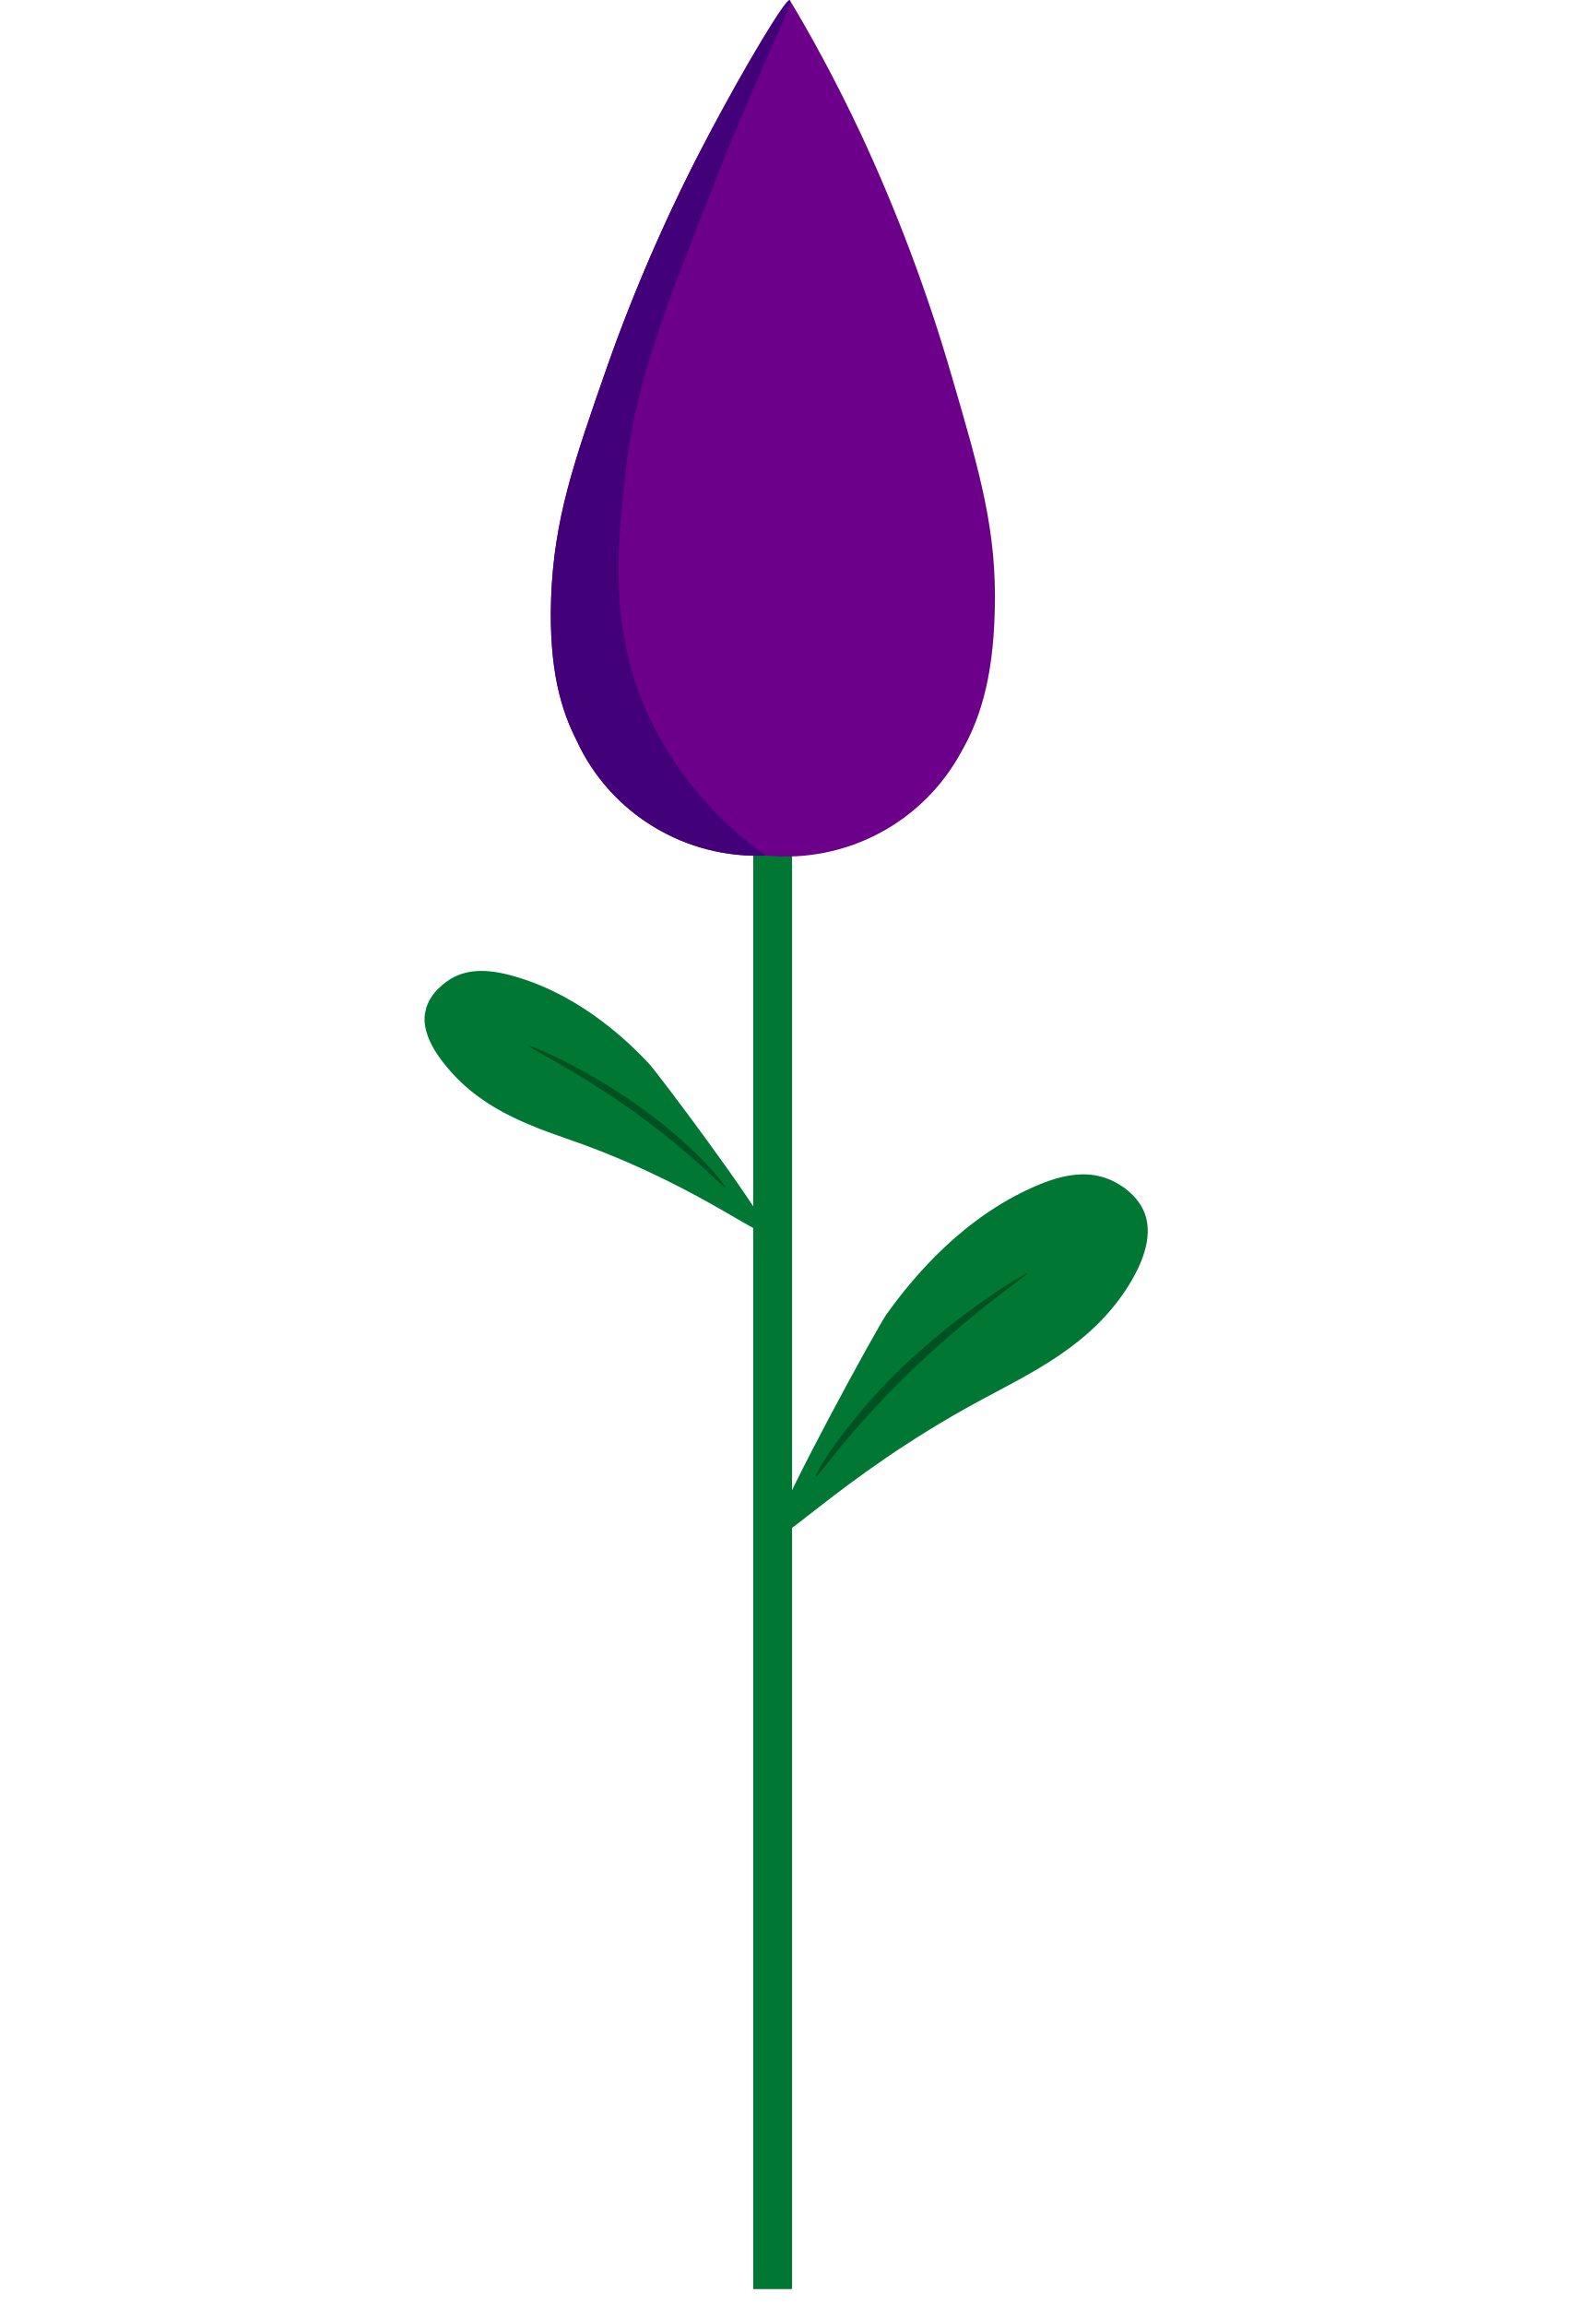
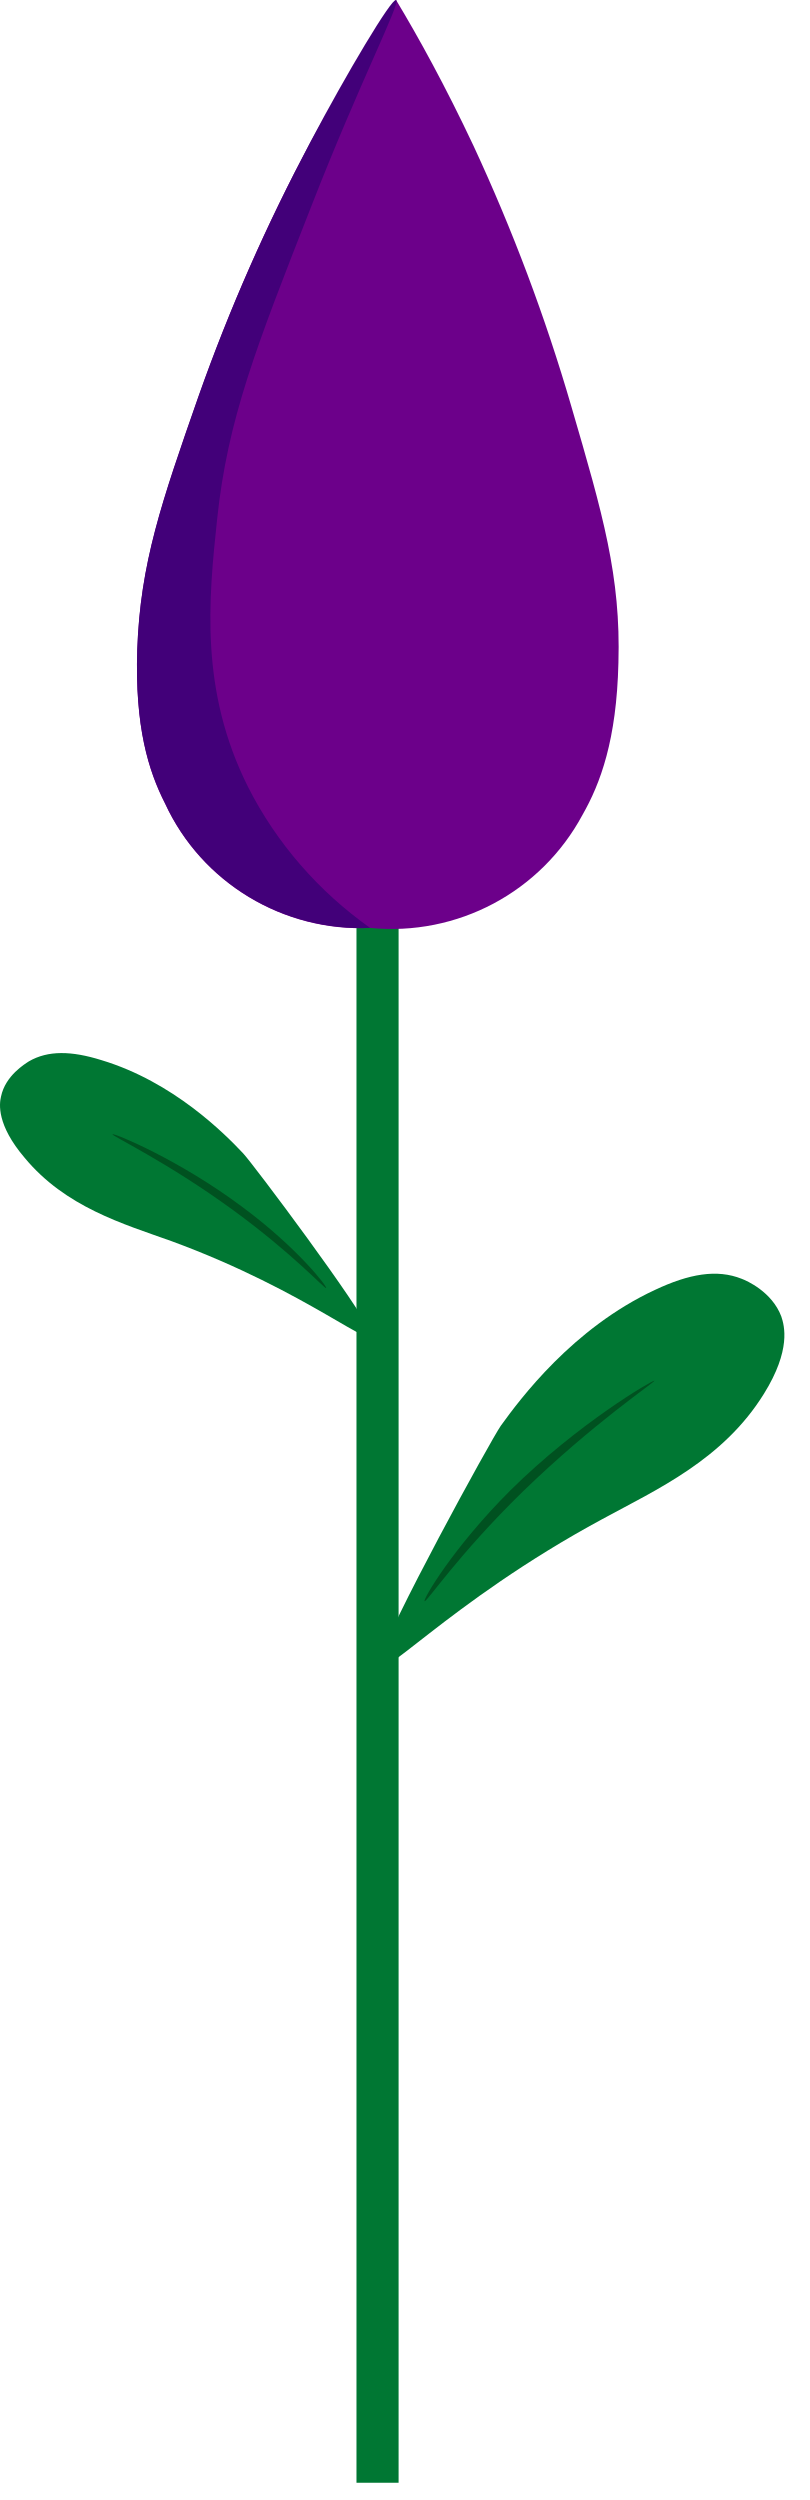
- <svg xmlns="http://www.w3.org/2000/svg" width="18" height="26" viewBox="0 0 23 71" fill="none">
+ <svg xmlns="http://www.w3.org/2000/svg" viewBox="0 0 23 71" fill="none">
  <path d="M11.32 26.317H10.124V70.51H11.32V26.317Z" fill="#007733" />
  <path d="M11.249 0.002C11.883 1.054 12.656 2.458 13.448 4.142C14.556 6.528 15.488 9.002 16.227 11.546C17.124 14.616 17.634 16.37 17.563 18.826C17.511 21.019 17.053 22.247 16.543 23.142C15.365 25.335 12.991 26.598 10.511 26.353H10.528C8.049 26.475 5.727 25.072 4.689 22.826C4.215 21.896 3.828 20.651 3.898 18.458C3.986 16.002 4.584 14.282 5.639 11.265C6.518 8.774 7.574 6.353 8.822 4.037C9.843 2.142 11.039 0.353 11.039 0.353L11.249 0.002Z" fill="#6C008A" />
  <path d="M11.249 0.002C11.39 0.072 10.229 2.3 8.84 5.861C7.257 9.896 6.466 11.914 6.167 14.739C5.92 17.054 5.674 19.616 7.046 22.352C7.855 23.949 9.051 25.317 10.511 26.352H10.528C8.049 26.458 5.727 25.072 4.689 22.809C4.215 21.879 3.828 20.633 3.898 18.44C3.986 15.984 4.584 14.265 5.639 11.247C6.518 8.756 7.591 6.353 8.822 4.019C9.842 2.089 11.126 -0.069 11.249 0.002Z" fill="#420079" />
  <path d="M10.511 37.826C10.248 37.142 7.187 33.054 6.906 32.756C6.378 32.195 4.919 30.721 2.878 30.107C2.034 29.844 1.366 29.826 0.821 30.142C0.715 30.212 0.152 30.546 0.029 31.142C-0.023 31.353 -0.094 31.949 0.698 32.879C1.858 34.282 3.494 34.756 4.866 35.247C8.788 36.686 10.758 38.493 10.511 37.826Z" fill="#007733" />
  <path d="M9.262 36.581C9.21 36.598 8.33 35.616 6.624 34.37C4.725 32.984 3.142 32.247 3.195 32.212C3.247 32.177 5.112 32.949 6.888 34.282C8.453 35.44 9.315 36.563 9.262 36.581Z" fill="#005120" />
  <path d="M10.775 47.177C10.969 46.318 13.941 40.896 14.222 40.493C14.767 39.739 16.262 37.721 18.602 36.633C19.569 36.177 20.36 36.037 21.064 36.318C21.204 36.37 21.925 36.686 22.189 37.388C22.277 37.651 22.471 38.335 21.697 39.581C20.536 41.458 18.654 42.3 17.107 43.142C12.657 45.546 10.582 48.037 10.775 47.177Z" fill="#007733" />
  <path d="M12.059 45.475C12.129 45.493 13.008 44.16 14.838 42.37C16.878 40.388 18.636 39.23 18.584 39.212C18.531 39.195 16.42 40.423 14.503 42.318C12.85 43.967 11.988 45.458 12.059 45.475Z" fill="#005120" />
</svg>
